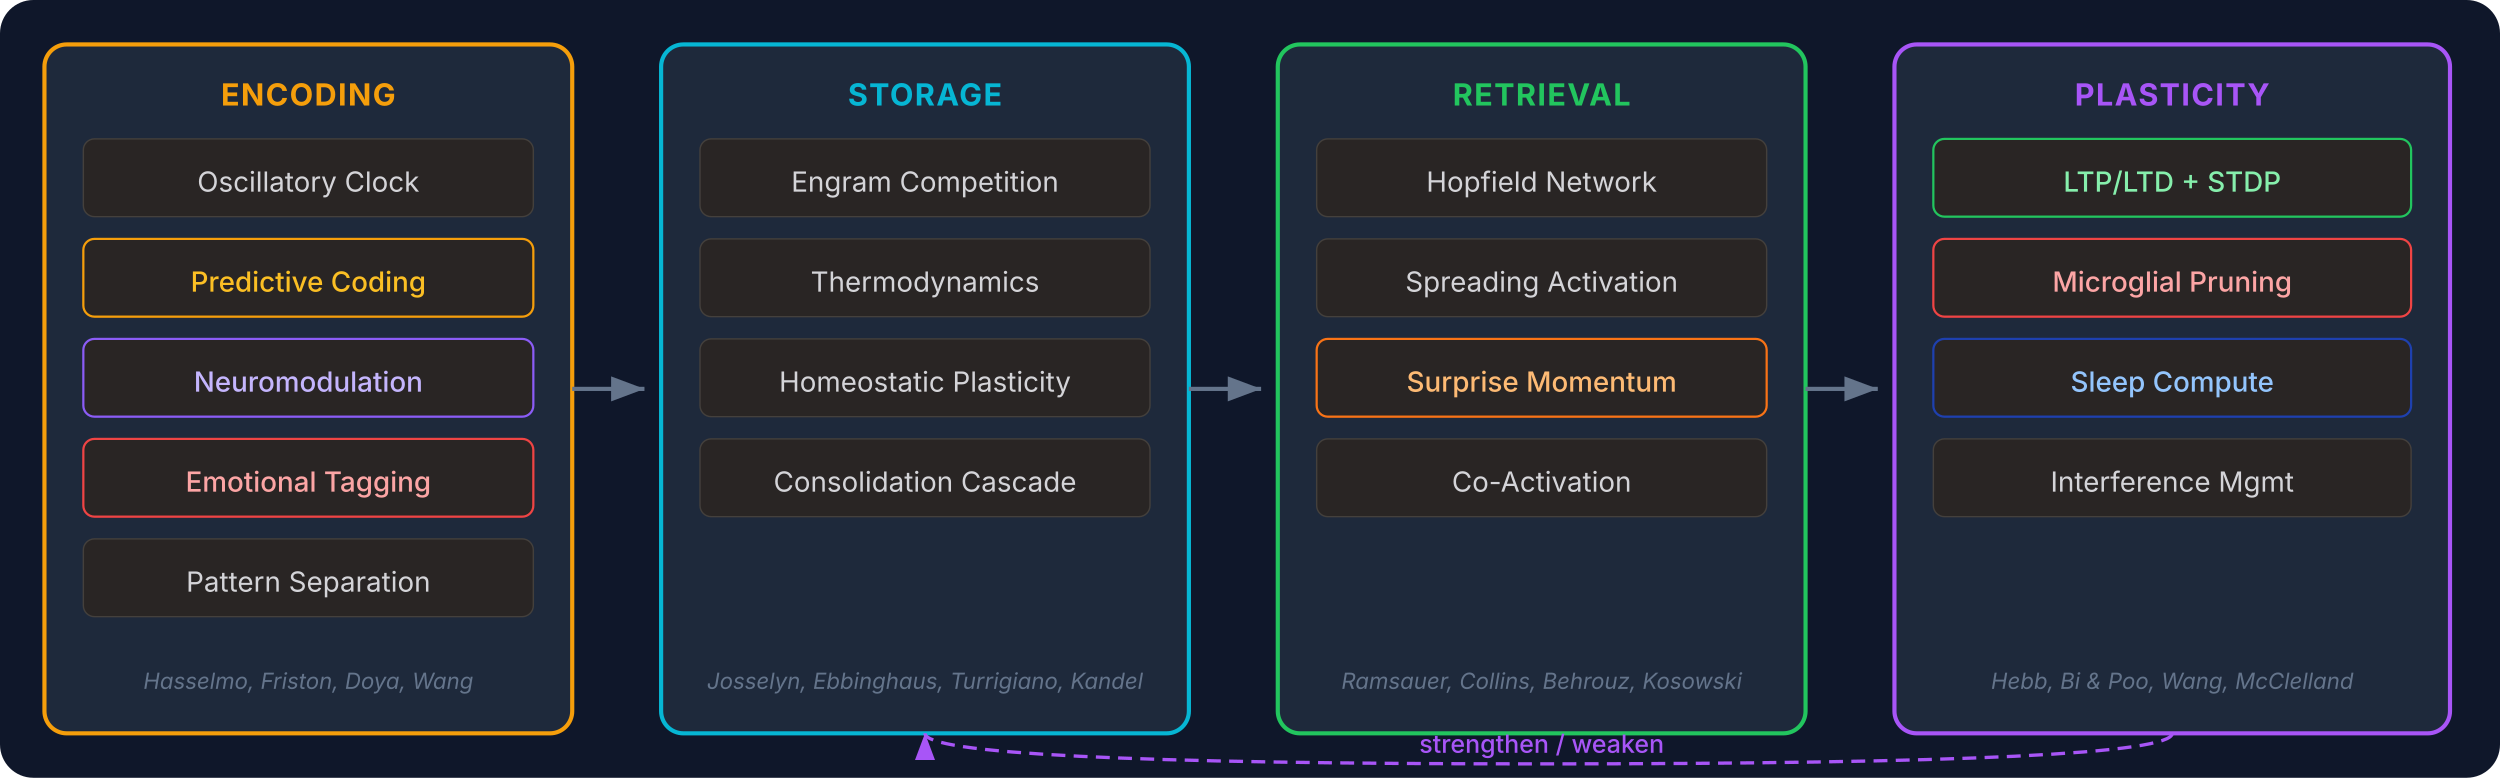
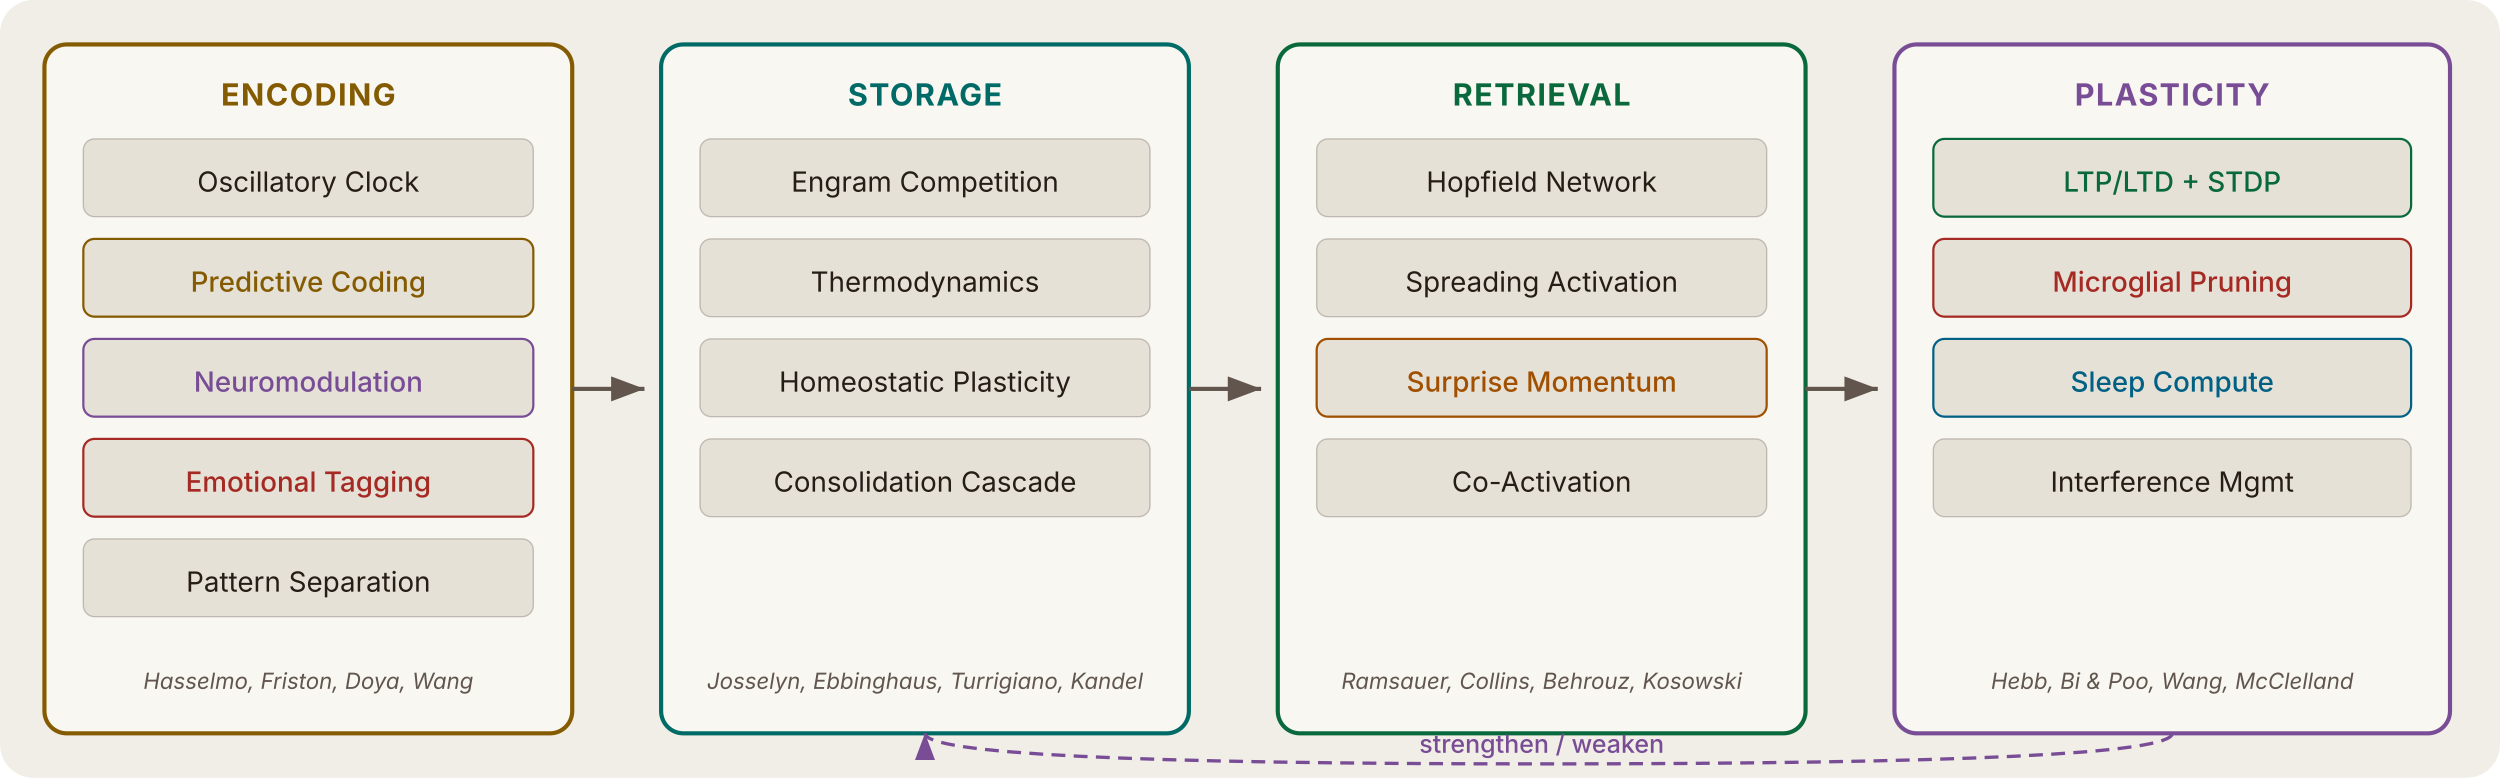
- <svg xmlns="http://www.w3.org/2000/svg" viewBox="0 0 900 280" font-family="Inter, -apple-system, system-ui, sans-serif">
+ <svg xmlns="http://www.w3.org/2000/svg" viewBox="0 0 900 280" font-family="'Inter Tight', -apple-system, system-ui, sans-serif">
  <defs>
    <marker id="arr" markerWidth="8" markerHeight="6" refX="8" refY="3" orient="auto">
-       <path d="M0,0 L8,3 L0,6" fill="#64748b" />
+       <path d="M0,0 L8,3 L0,6" fill="#61554e" />
    </marker>
    <marker id="arr-purple" markerWidth="8" markerHeight="6" refX="8" refY="3" orient="auto">
-       <path d="M0,0 L8,3 L0,6" fill="#a855f7" />
+       <path d="M0,0 L8,3 L0,6" fill="#784d96" />
    </marker>
  </defs>
-   <rect width="900" height="280" rx="12" fill="#0f172a" />
-   <rect x="16" y="16" width="190" height="248" rx="8" fill="#1e293b" stroke="#f59e0b" stroke-width="1.5" />
-   <text x="111" y="38" text-anchor="middle" fill="#f59e0b" font-size="11" font-weight="700" letter-spacing="0.5">ENCODING</text>
-   <rect x="30" y="50" width="162" height="28" rx="4" fill="#292524" stroke="#44403c" stroke-width="0.5" />
-   <text x="111" y="69" text-anchor="middle" fill="#d4d4d8" font-size="10">Oscillatory Clock</text>
-   <rect x="30" y="86" width="162" height="28" rx="4" fill="#292524" stroke="#f59e0b" stroke-width="0.8" />
-   <text x="111" y="105" text-anchor="middle" fill="#fbbf24" font-size="10" font-weight="500">Predictive Coding</text>
-   <rect x="30" y="122" width="162" height="28" rx="4" fill="#292524" stroke="#8b5cf6" stroke-width="0.8" />
-   <text x="111" y="141" text-anchor="middle" fill="#c4b5fd" font-size="10" font-weight="500">Neuromodulation</text>
-   <rect x="30" y="158" width="162" height="28" rx="4" fill="#292524" stroke="#ef4444" stroke-width="0.8" />
-   <text x="111" y="177" text-anchor="middle" fill="#fca5a5" font-size="10" font-weight="500">Emotional Tagging</text>
-   <rect x="30" y="194" width="162" height="28" rx="4" fill="#292524" stroke="#44403c" stroke-width="0.5" />
-   <text x="111" y="213" text-anchor="middle" fill="#d4d4d8" font-size="10">Pattern Separation</text>
-   <text x="111" y="248" text-anchor="middle" fill="#64748b" font-size="8" font-style="italic">Hasselmo, Friston, Doya, Wang</text>
-   <line x1="206" y1="140" x2="232" y2="140" stroke="#64748b" stroke-width="1.5" marker-end="url(#arr)" />
-   <rect x="238" y="16" width="190" height="248" rx="8" fill="#1e293b" stroke="#06b6d4" stroke-width="1.5" />
-   <text x="333" y="38" text-anchor="middle" fill="#06b6d4" font-size="11" font-weight="700" letter-spacing="0.5">STORAGE</text>
-   <rect x="252" y="50" width="162" height="28" rx="4" fill="#292524" stroke="#44403c" stroke-width="0.5" />
-   <text x="333" y="69" text-anchor="middle" fill="#d4d4d8" font-size="10">Engram Competition</text>
-   <rect x="252" y="86" width="162" height="28" rx="4" fill="#292524" stroke="#44403c" stroke-width="0.5" />
-   <text x="333" y="105" text-anchor="middle" fill="#d4d4d8" font-size="10">Thermodynamics</text>
-   <rect x="252" y="122" width="162" height="28" rx="4" fill="#292524" stroke="#44403c" stroke-width="0.5" />
-   <text x="333" y="141" text-anchor="middle" fill="#d4d4d8" font-size="10">Homeostatic Plasticity</text>
-   <rect x="252" y="158" width="162" height="28" rx="4" fill="#292524" stroke="#44403c" stroke-width="0.5" />
-   <text x="333" y="177" text-anchor="middle" fill="#d4d4d8" font-size="10">Consolidation Cascade</text>
-   <text x="333" y="248" text-anchor="middle" fill="#64748b" font-size="8" font-style="italic">Josselyn, Ebbinghaus, Turrigiano, Kandel</text>
-   <line x1="428" y1="140" x2="454" y2="140" stroke="#64748b" stroke-width="1.5" marker-end="url(#arr)" />
-   <rect x="460" y="16" width="190" height="248" rx="8" fill="#1e293b" stroke="#22c55e" stroke-width="1.5" />
-   <text x="555" y="38" text-anchor="middle" fill="#22c55e" font-size="11" font-weight="700" letter-spacing="0.5">RETRIEVAL</text>
-   <rect x="474" y="50" width="162" height="28" rx="4" fill="#292524" stroke="#44403c" stroke-width="0.5" />
-   <text x="555" y="69" text-anchor="middle" fill="#d4d4d8" font-size="10">Hopfield Network</text>
-   <rect x="474" y="86" width="162" height="28" rx="4" fill="#292524" stroke="#44403c" stroke-width="0.5" />
-   <text x="555" y="105" text-anchor="middle" fill="#d4d4d8" font-size="10">Spreading Activation</text>
-   <rect x="474" y="122" width="162" height="28" rx="4" fill="#292524" stroke="#f97316" stroke-width="0.8" />
-   <text x="555" y="141" text-anchor="middle" fill="#fdba74" font-size="10" font-weight="500">Surprise Momentum</text>
-   <rect x="474" y="158" width="162" height="28" rx="4" fill="#292524" stroke="#44403c" stroke-width="0.5" />
-   <text x="555" y="177" text-anchor="middle" fill="#d4d4d8" font-size="10">Co-Activation</text>
-   <text x="555" y="248" text-anchor="middle" fill="#64748b" font-size="8" font-style="italic">Ramsauer, Collins, Behrouz, Kosowski</text>
-   <line x1="650" y1="140" x2="676" y2="140" stroke="#64748b" stroke-width="1.5" marker-end="url(#arr)" />
-   <rect x="682" y="16" width="200" height="248" rx="8" fill="#1e293b" stroke="#a855f7" stroke-width="1.5" />
-   <text x="782" y="38" text-anchor="middle" fill="#a855f7" font-size="11" font-weight="700" letter-spacing="0.5">PLASTICITY</text>
-   <rect x="696" y="50" width="172" height="28" rx="4" fill="#292524" stroke="#22c55e" stroke-width="0.8" />
-   <text x="782" y="69" text-anchor="middle" fill="#86efac" font-size="10" font-weight="500">LTP/LTD + STDP</text>
-   <rect x="696" y="86" width="172" height="28" rx="4" fill="#292524" stroke="#ef4444" stroke-width="0.8" />
-   <text x="782" y="105" text-anchor="middle" fill="#fca5a5" font-size="10" font-weight="500">Microglial Pruning</text>
-   <rect x="696" y="122" width="172" height="28" rx="4" fill="#292524" stroke="#1e40af" stroke-width="0.8" />
-   <text x="782" y="141" text-anchor="middle" fill="#93c5fd" font-size="10" font-weight="500">Sleep Compute</text>
-   <rect x="696" y="158" width="172" height="28" rx="4" fill="#292524" stroke="#44403c" stroke-width="0.5" />
-   <text x="782" y="177" text-anchor="middle" fill="#d4d4d8" font-size="10">Interference Mgmt</text>
-   <text x="782" y="248" text-anchor="middle" fill="#64748b" font-size="8" font-style="italic">Hebb, Bi &amp; Poo, Wang, McClelland</text>
-   <path d="M782,264 Q782,275 555,275 Q333,275 333,264" fill="none" stroke="#a855f7" stroke-width="1.2" stroke-dasharray="5,3" marker-end="url(#arr-purple)" />
-   <text x="555" y="274" text-anchor="middle" fill="#a855f7" font-size="9" font-weight="500" dy="-3">strengthen / weaken</text>
+   <rect width="900" height="280" rx="12" fill="#f1eee7" />
+   <rect x="16" y="16" width="190" height="248" rx="8" fill="#f8f7f2" stroke="#845b00" stroke-width="1.5" />
+   <text x="111" y="38" text-anchor="middle" fill="#845b00" font-size="11" font-weight="700" letter-spacing="0.5">ENCODING</text>
+   <rect x="30" y="50" width="162" height="28" rx="4" fill="#e6e1d7" stroke="rgba(59,49,41,0.26)" stroke-width="0.5" />
+   <text x="111" y="69" text-anchor="middle" fill="#261d17" font-size="10">Oscillatory Clock</text>
+   <rect x="30" y="86" width="162" height="28" rx="4" fill="#e6e1d7" stroke="#845b00" stroke-width="0.8" />
+   <text x="111" y="105" text-anchor="middle" fill="#845b00" font-size="10" font-weight="500">Predictive Coding</text>
+   <rect x="30" y="122" width="162" height="28" rx="4" fill="#e6e1d7" stroke="#784d96" stroke-width="0.8" />
+   <text x="111" y="141" text-anchor="middle" fill="#784d96" font-size="10" font-weight="500">Neuromodulation</text>
+   <rect x="30" y="158" width="162" height="28" rx="4" fill="#e6e1d7" stroke="#a52a24" stroke-width="0.8" />
+   <text x="111" y="177" text-anchor="middle" fill="#a52a24" font-size="10" font-weight="500">Emotional Tagging</text>
+   <rect x="30" y="194" width="162" height="28" rx="4" fill="#e6e1d7" stroke="rgba(59,49,41,0.26)" stroke-width="0.5" />
+   <text x="111" y="213" text-anchor="middle" fill="#261d17" font-size="10">Pattern Separation</text>
+   <text x="111" y="248" text-anchor="middle" fill="#61554e" font-size="8" font-style="italic">Hasselmo, Friston, Doya, Wang</text>
+   <line x1="206" y1="140" x2="232" y2="140" stroke="#61554e" stroke-width="1.5" marker-end="url(#arr)" />
+   <rect x="238" y="16" width="190" height="248" rx="8" fill="#f8f7f2" stroke="#006a66" stroke-width="1.5" />
+   <text x="333" y="38" text-anchor="middle" fill="#006a66" font-size="11" font-weight="700" letter-spacing="0.5">STORAGE</text>
+   <rect x="252" y="50" width="162" height="28" rx="4" fill="#e6e1d7" stroke="rgba(59,49,41,0.26)" stroke-width="0.5" />
+   <text x="333" y="69" text-anchor="middle" fill="#261d17" font-size="10">Engram Competition</text>
+   <rect x="252" y="86" width="162" height="28" rx="4" fill="#e6e1d7" stroke="rgba(59,49,41,0.26)" stroke-width="0.5" />
+   <text x="333" y="105" text-anchor="middle" fill="#261d17" font-size="10">Thermodynamics</text>
+   <rect x="252" y="122" width="162" height="28" rx="4" fill="#e6e1d7" stroke="rgba(59,49,41,0.26)" stroke-width="0.5" />
+   <text x="333" y="141" text-anchor="middle" fill="#261d17" font-size="10">Homeostatic Plasticity</text>
+   <rect x="252" y="158" width="162" height="28" rx="4" fill="#e6e1d7" stroke="rgba(59,49,41,0.26)" stroke-width="0.5" />
+   <text x="333" y="177" text-anchor="middle" fill="#261d17" font-size="10">Consolidation Cascade</text>
+   <text x="333" y="248" text-anchor="middle" fill="#61554e" font-size="8" font-style="italic">Josselyn, Ebbinghaus, Turrigiano, Kandel</text>
+   <line x1="428" y1="140" x2="454" y2="140" stroke="#61554e" stroke-width="1.5" marker-end="url(#arr)" />
+   <rect x="460" y="16" width="190" height="248" rx="8" fill="#f8f7f2" stroke="#0a693c" stroke-width="1.5" />
+   <text x="555" y="38" text-anchor="middle" fill="#0a693c" font-size="11" font-weight="700" letter-spacing="0.5">RETRIEVAL</text>
+   <rect x="474" y="50" width="162" height="28" rx="4" fill="#e6e1d7" stroke="rgba(59,49,41,0.26)" stroke-width="0.5" />
+   <text x="555" y="69" text-anchor="middle" fill="#261d17" font-size="10">Hopfield Network</text>
+   <rect x="474" y="86" width="162" height="28" rx="4" fill="#e6e1d7" stroke="rgba(59,49,41,0.26)" stroke-width="0.5" />
+   <text x="555" y="105" text-anchor="middle" fill="#261d17" font-size="10">Spreading Activation</text>
+   <rect x="474" y="122" width="162" height="28" rx="4" fill="#e6e1d7" stroke="#a05000" stroke-width="0.8" />
+   <text x="555" y="141" text-anchor="middle" fill="#a05000" font-size="10" font-weight="500">Surprise Momentum</text>
+   <rect x="474" y="158" width="162" height="28" rx="4" fill="#e6e1d7" stroke="rgba(59,49,41,0.26)" stroke-width="0.5" />
+   <text x="555" y="177" text-anchor="middle" fill="#261d17" font-size="10">Co-Activation</text>
+   <text x="555" y="248" text-anchor="middle" fill="#61554e" font-size="8" font-style="italic">Ramsauer, Collins, Behrouz, Kosowski</text>
+   <line x1="650" y1="140" x2="676" y2="140" stroke="#61554e" stroke-width="1.5" marker-end="url(#arr)" />
+   <rect x="682" y="16" width="200" height="248" rx="8" fill="#f8f7f2" stroke="#784d96" stroke-width="1.5" />
+   <text x="782" y="38" text-anchor="middle" fill="#784d96" font-size="11" font-weight="700" letter-spacing="0.5">PLASTICITY</text>
+   <rect x="696" y="50" width="172" height="28" rx="4" fill="#e6e1d7" stroke="#0a693c" stroke-width="0.8" />
+   <text x="782" y="69" text-anchor="middle" fill="#0a693c" font-size="10" font-weight="500">LTP/LTD + STDP</text>
+   <rect x="696" y="86" width="172" height="28" rx="4" fill="#e6e1d7" stroke="#a52a24" stroke-width="0.8" />
+   <text x="782" y="105" text-anchor="middle" fill="#a52a24" font-size="10" font-weight="500">Microglial Pruning</text>
+   <rect x="696" y="122" width="172" height="28" rx="4" fill="#e6e1d7" stroke="#006185" stroke-width="0.8" />
+   <text x="782" y="141" text-anchor="middle" fill="#006185" font-size="10" font-weight="500">Sleep Compute</text>
+   <rect x="696" y="158" width="172" height="28" rx="4" fill="#e6e1d7" stroke="rgba(59,49,41,0.26)" stroke-width="0.5" />
+   <text x="782" y="177" text-anchor="middle" fill="#261d17" font-size="10">Interference Mgmt</text>
+   <text x="782" y="248" text-anchor="middle" fill="#61554e" font-size="8" font-style="italic">Hebb, Bi &amp; Poo, Wang, McClelland</text>
+   <path d="M782,264 Q782,275 555,275 Q333,275 333,264" fill="none" stroke="#784d96" stroke-width="1.2" stroke-dasharray="5,3" marker-end="url(#arr-purple)" />
+   <text x="555" y="274" text-anchor="middle" fill="#784d96" font-size="9" font-weight="500" dy="-3">strengthen / weaken</text>
</svg>
